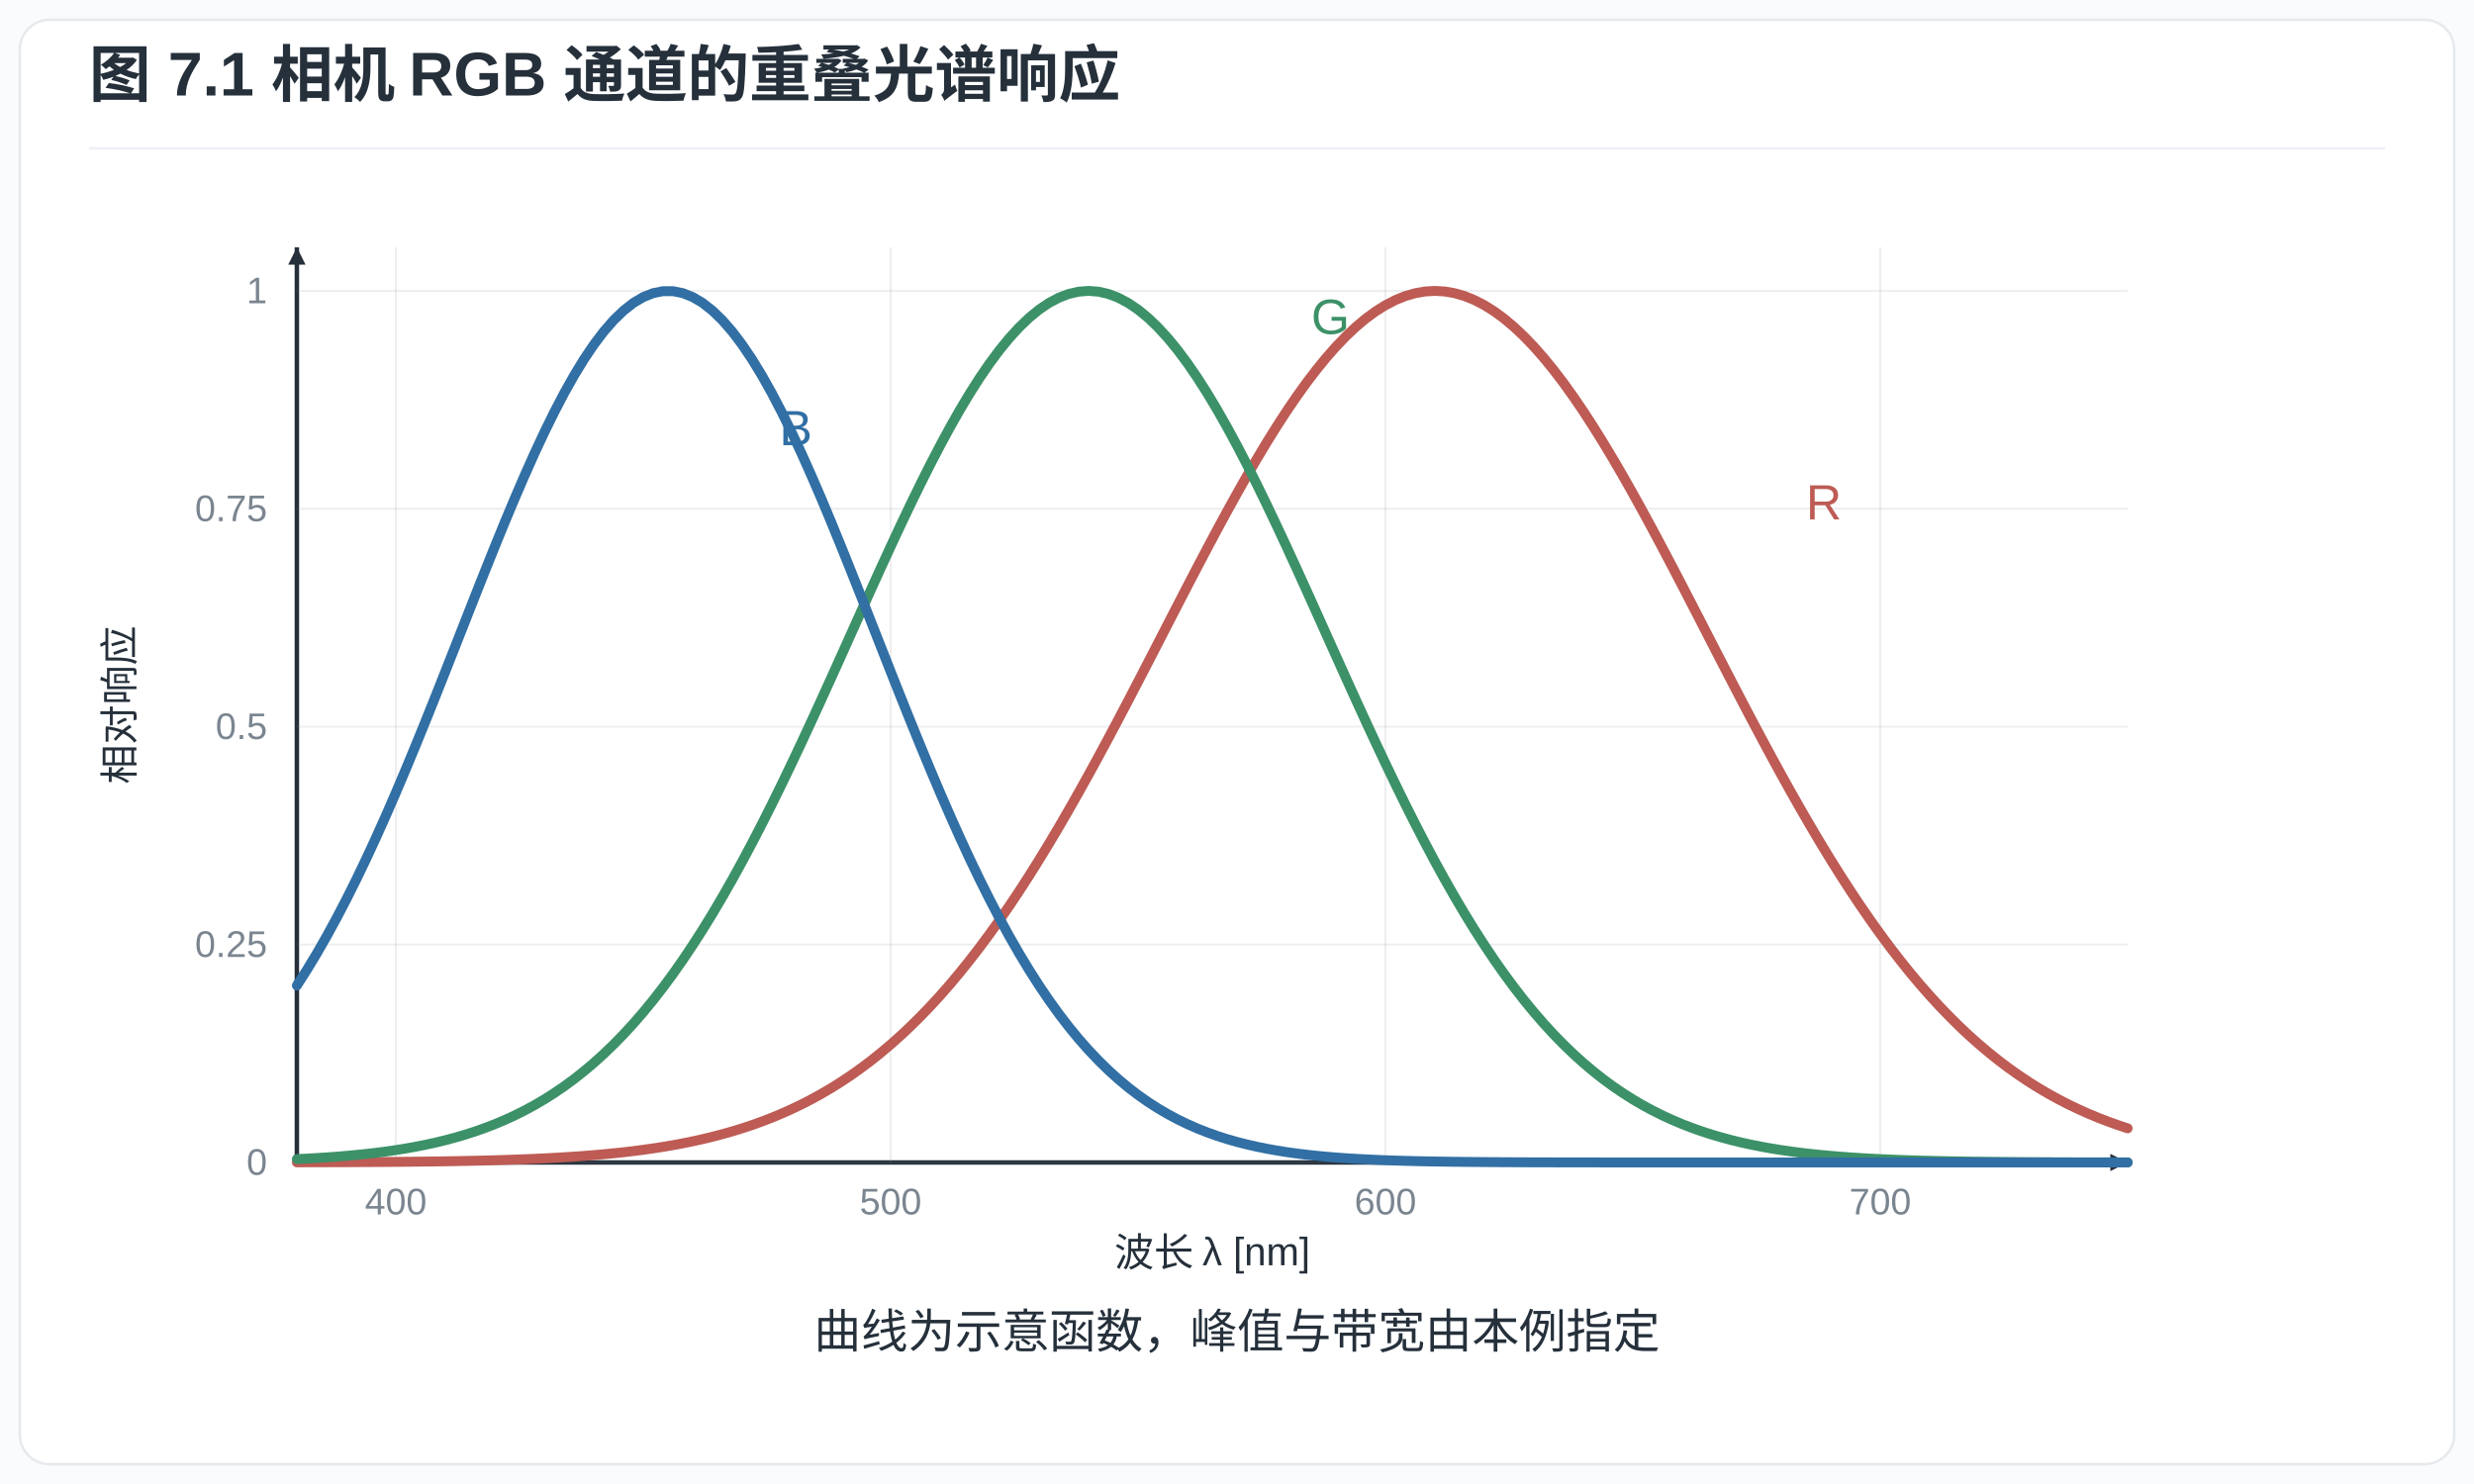
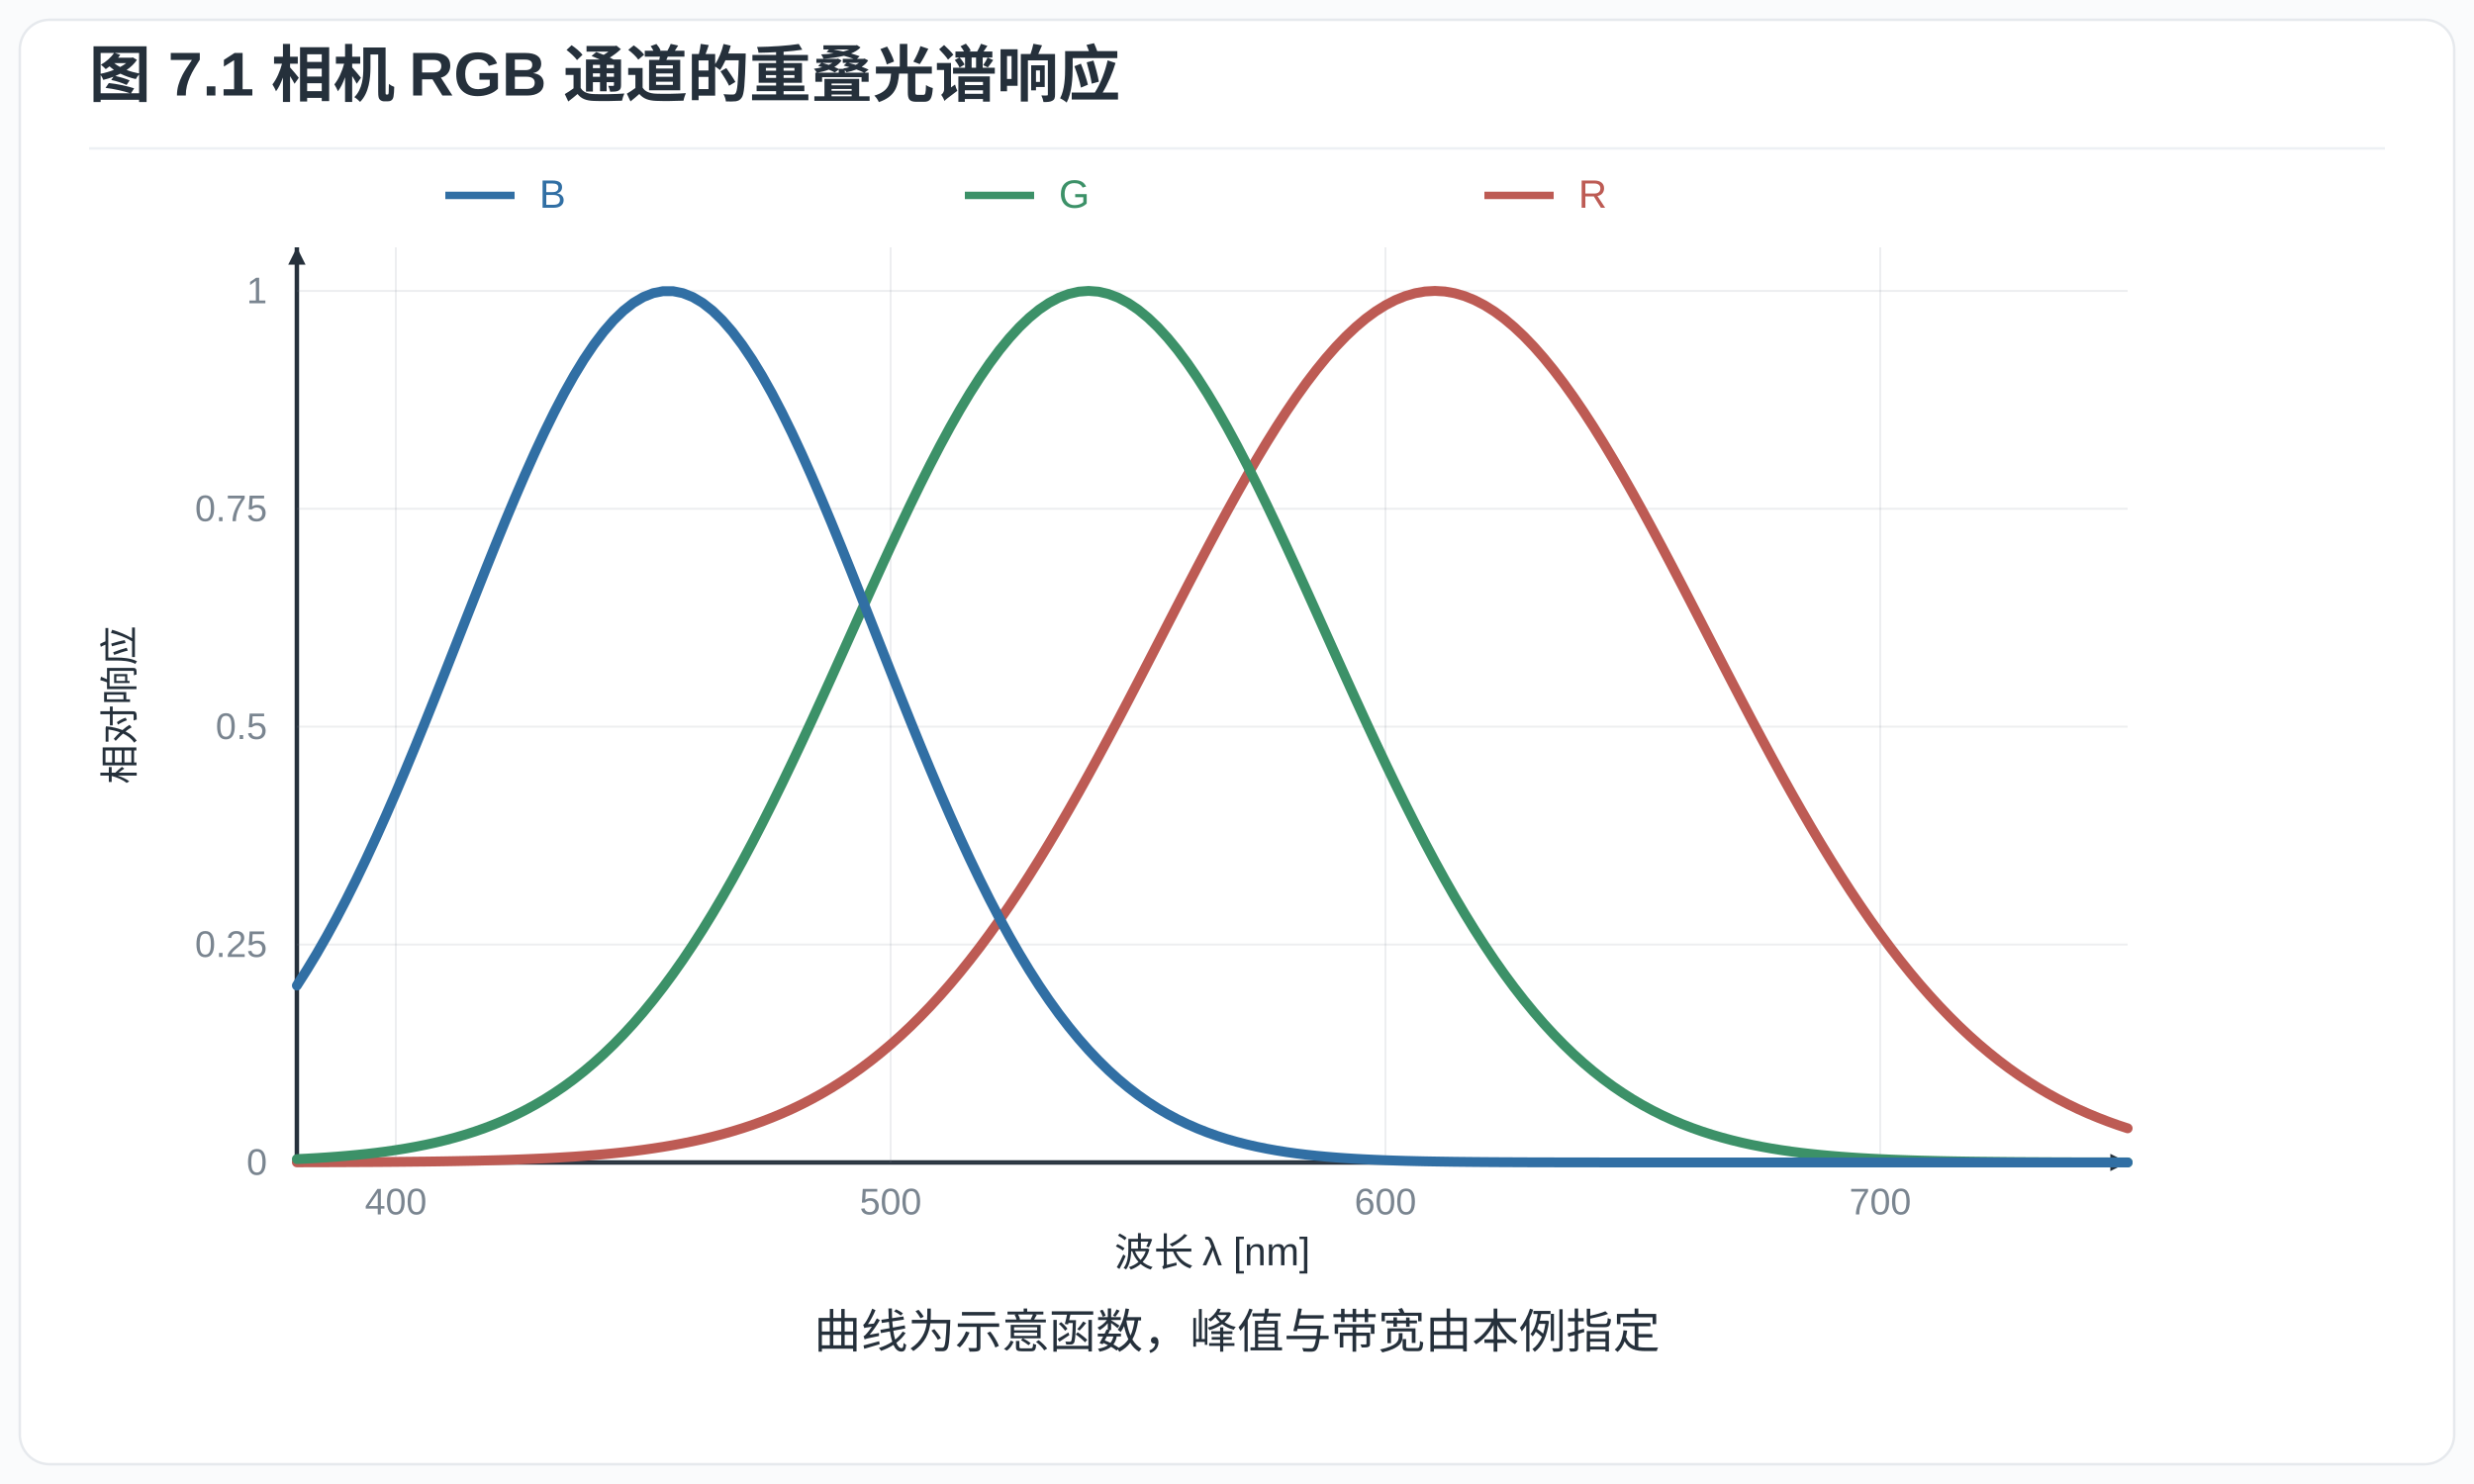
<svg xmlns="http://www.w3.org/2000/svg" width="1000" height="600" viewBox="0 0 1000 600" role="img" aria-label="图 7.1  相机 RGB 通道的重叠光谱响应">
  <defs>
    <marker id="arrow" markerWidth="9" markerHeight="9" refX="7" refY="3" orient="auto" markerUnits="strokeWidth">
      <path d="M0,0 L0,6 L8,3 z" fill="context-stroke" />
    </marker>
    <marker id="arrow-open" markerWidth="9" markerHeight="9" refX="7" refY="3" orient="auto" markerUnits="strokeWidth">
      <path d="M0,0 L8,3 L0,6" fill="none" stroke="context-stroke" />
    </marker>
  </defs>
  <rect width="1000" height="600" fill="#fafbfc" />
  <rect x="8" y="8" width="984" height="584" rx="12" fill="#fff" stroke="#e6e9ed" />
  <text x="36.00" y="39.00" fill="#25303b" font-size="25" font-weight="600" text-anchor="start" font-family="Arial, PingFang SC, Hiragino Sans GB, sans-serif">图 7.1  相机 RGB 通道的重叠光谱响应</text>
  <line x1="36.00" y1="60.00" x2="964.00" y2="60.00" stroke="#edf0f4" stroke-width="1" opacity="1.0" />
  <defs>
    <marker id="arrow-25303b-1.8" markerWidth="9" markerHeight="9" refX="8" refY="4.5" orient="auto" markerUnits="userSpaceOnUse">
      <path d="M1 1L8 4.5L1 8Z" fill="#25303b" />
    </marker>
  </defs>
  <line x1="120.00" y1="470.00" x2="860.00" y2="470.00" stroke="#25303b" stroke-width="1.8" opacity="1.0" marker-end="url(#arrow-25303b-1.8)" />
  <line x1="120.00" y1="470.00" x2="120.00" y2="100.00" stroke="#25303b" stroke-width="1.8" opacity="1.0" marker-end="url(#arrow-25303b-1.8)" />
  <text x="490.00" y="512.00" fill="#25303b" font-size="16" font-weight="400" text-anchor="middle" font-family="Arial, PingFang SC, Hiragino Sans GB, sans-serif">波长 λ [nm]</text>
  <text x="54.00" y="285.00" fill="#25303b" font-size="16" font-weight="400" text-anchor="middle" font-family="Arial, PingFang SC, Hiragino Sans GB, sans-serif" transform="rotate(-90 54 285.0)">相对响应</text>
  <line x1="160.00" y1="100.00" x2="160.00" y2="470.00" stroke="#7a8590" stroke-width="0.8" opacity="0.14" />
  <text x="160.00" y="491.00" fill="#7a8590" font-size="15" font-weight="400" text-anchor="middle" font-family="Arial, PingFang SC, Hiragino Sans GB, sans-serif">400</text>
  <line x1="360.00" y1="100.00" x2="360.00" y2="470.00" stroke="#7a8590" stroke-width="0.8" opacity="0.14" />
  <text x="360.00" y="491.00" fill="#7a8590" font-size="15" font-weight="400" text-anchor="middle" font-family="Arial, PingFang SC, Hiragino Sans GB, sans-serif">500</text>
  <line x1="560.00" y1="100.00" x2="560.00" y2="470.00" stroke="#7a8590" stroke-width="0.8" opacity="0.14" />
  <text x="560.00" y="491.00" fill="#7a8590" font-size="15" font-weight="400" text-anchor="middle" font-family="Arial, PingFang SC, Hiragino Sans GB, sans-serif">600</text>
  <line x1="760.00" y1="100.00" x2="760.00" y2="470.00" stroke="#7a8590" stroke-width="0.8" opacity="0.14" />
  <text x="760.00" y="491.00" fill="#7a8590" font-size="15" font-weight="400" text-anchor="middle" font-family="Arial, PingFang SC, Hiragino Sans GB, sans-serif">700</text>
  <line x1="120.00" y1="470.00" x2="860.00" y2="470.00" stroke="#7a8590" stroke-width="0.8" opacity="0.14" />
  <text x="108.00" y="475.00" fill="#7a8590" font-size="15" font-weight="400" text-anchor="end" font-family="Arial, PingFang SC, Hiragino Sans GB, sans-serif">0</text>
  <line x1="120.00" y1="381.90" x2="860.00" y2="381.90" stroke="#7a8590" stroke-width="0.8" opacity="0.14" />
  <text x="108.00" y="386.90" fill="#7a8590" font-size="15" font-weight="400" text-anchor="end" font-family="Arial, PingFang SC, Hiragino Sans GB, sans-serif">0.25</text>
  <line x1="120.00" y1="293.81" x2="860.00" y2="293.81" stroke="#7a8590" stroke-width="0.8" opacity="0.14" />
  <text x="108.00" y="298.81" fill="#7a8590" font-size="15" font-weight="400" text-anchor="end" font-family="Arial, PingFang SC, Hiragino Sans GB, sans-serif">0.5</text>
  <line x1="120.00" y1="205.71" x2="860.00" y2="205.71" stroke="#7a8590" stroke-width="0.8" opacity="0.14" />
  <text x="108.00" y="210.71" fill="#7a8590" font-size="15" font-weight="400" text-anchor="end" font-family="Arial, PingFang SC, Hiragino Sans GB, sans-serif">0.75</text>
  <line x1="120.00" y1="117.62" x2="860.00" y2="117.62" stroke="#7a8590" stroke-width="0.8" opacity="0.14" />
  <text x="108.00" y="122.62" fill="#7a8590" font-size="15" font-weight="400" text-anchor="end" font-family="Arial, PingFang SC, Hiragino Sans GB, sans-serif">1</text>
  <polyline points="120.00,469.94 124.00,469.93 128.00,469.92 132.00,469.91 136.00,469.90 140.00,469.88 144.00,469.86 148.00,469.84 152.00,469.82 156.00,469.79 160.00,469.76 164.00,469.72 168.00,469.68 172.00,469.64 176.00,469.59 180.00,469.53 184.00,469.46 188.00,469.38 192.00,469.30 196.00,469.20 200.00,469.10 204.00,468.98 208.00,468.84 212.00,468.69 216.00,468.52 220.00,468.34 224.00,468.13 228.00,467.89 232.00,467.64 236.00,467.35 240.00,467.03 244.00,466.68 248.00,466.29 252.00,465.87 256.00,465.40 260.00,464.88 264.00,464.31 268.00,463.69 272.00,463.01 276.00,462.26 280.00,461.45 284.00,460.57 288.00,459.60 292.00,458.56 296.00,457.42 300.00,456.19 304.00,454.87 308.00,453.43 312.00,451.88 316.00,450.22 320.00,448.43 324.00,446.51 328.00,444.45 332.00,442.25 336.00,439.90 340.00,437.39 344.00,434.72 348.00,431.89 352.00,428.88 356.00,425.68 360.00,422.31 364.00,418.75 368.00,414.99 372.00,411.03 376.00,406.88 380.00,402.52 384.00,397.96 388.00,393.18 392.00,388.20 396.00,383.02 400.00,377.62 404.00,372.02 408.00,366.22 412.00,360.23 416.00,354.03 420.00,347.65 424.00,341.09 428.00,334.36 432.00,327.46 436.00,320.42 440.00,313.23 444.00,305.91 448.00,298.48 452.00,290.95 456.00,283.33 460.00,275.65 464.00,267.92 468.00,260.16 472.00,252.38 476.00,244.62 480.00,236.89 484.00,229.22 488.00,221.62 492.00,214.12 496.00,206.74 500.00,199.51 504.00,192.44 508.00,185.57 512.00,178.91 516.00,172.49 520.00,166.33 524.00,160.45 528.00,154.87 532.00,149.62 536.00,144.71 540.00,140.16 544.00,135.99 548.00,132.22 552.00,128.85 556.00,125.91 560.00,123.40 564.00,121.33 568.00,119.71 572.00,118.55 576.00,117.85 580.00,117.62 584.00,117.85 588.00,118.55 592.00,119.71 596.00,121.33 600.00,123.40 604.00,125.91 608.00,128.85 612.00,132.22 616.00,135.99 620.00,140.16 624.00,144.71 628.00,149.62 632.00,154.87 636.00,160.45 640.00,166.33 644.00,172.49 648.00,178.91 652.00,185.57 656.00,192.44 660.00,199.51 664.00,206.74 668.00,214.12 672.00,221.62 676.00,229.22 680.00,236.89 684.00,244.62 688.00,252.38 692.00,260.16 696.00,267.92 700.00,275.65 704.00,283.33 708.00,290.95 712.00,298.48 716.00,305.91 720.00,313.23 724.00,320.42 728.00,327.46 732.00,334.36 736.00,341.09 740.00,347.65 744.00,354.03 748.00,360.23 752.00,366.22 756.00,372.02 760.00,377.62 764.00,383.02 768.00,388.20 772.00,393.18 776.00,397.96 780.00,402.52 784.00,406.88 788.00,411.03 792.00,414.99 796.00,418.75 800.00,422.31 804.00,425.68 808.00,428.88 812.00,431.89 816.00,434.72 820.00,437.39 824.00,439.90 828.00,442.25 832.00,444.45 836.00,446.51 840.00,448.43 844.00,450.22 848.00,451.88 852.00,453.43 856.00,454.87 860.00,456.19" fill="none" stroke="#bd5b54" stroke-width="4" stroke-linejoin="round" stroke-linecap="round" opacity="1.0" />
  <polyline points="120.00,468.64 124.00,468.44 128.00,468.21 132.00,467.95 136.00,467.66 140.00,467.33 144.00,466.96 148.00,466.55 152.00,466.09 156.00,465.57 160.00,464.99 164.00,464.35 168.00,463.63 172.00,462.84 176.00,461.97 180.00,461.00 184.00,459.93 188.00,458.76 192.00,457.47 196.00,456.06 200.00,454.52 204.00,452.83 208.00,451.00 212.00,449.00 216.00,446.84 220.00,444.50 224.00,441.96 228.00,439.24 232.00,436.30 236.00,433.15 240.00,429.77 244.00,426.16 248.00,422.31 252.00,418.21 256.00,413.86 260.00,409.24 264.00,404.36 268.00,399.21 272.00,393.79 276.00,388.10 280.00,382.13 284.00,375.90 288.00,369.39 292.00,362.62 296.00,355.60 300.00,348.33 304.00,340.82 308.00,333.08 312.00,325.13 316.00,316.99 320.00,308.67 324.00,300.19 328.00,291.58 332.00,282.85 336.00,274.04 340.00,265.17 344.00,256.27 348.00,247.37 352.00,238.50 356.00,229.70 360.00,220.99 364.00,212.42 368.00,204.01 372.00,195.80 376.00,187.84 380.00,180.14 384.00,172.75 388.00,165.70 392.00,159.02 396.00,152.75 400.00,146.92 404.00,141.54 408.00,136.66 412.00,132.29 416.00,128.46 420.00,125.18 424.00,122.48 428.00,120.36 432.00,118.84 436.00,117.92 440.00,117.62 444.00,117.92 448.00,118.84 452.00,120.36 456.00,122.48 460.00,125.18 464.00,128.46 468.00,132.29 472.00,136.66 476.00,141.54 480.00,146.92 484.00,152.75 488.00,159.02 492.00,165.70 496.00,172.75 500.00,180.14 504.00,187.84 508.00,195.80 512.00,204.01 516.00,212.42 520.00,220.99 524.00,229.70 528.00,238.50 532.00,247.37 536.00,256.27 540.00,265.17 544.00,274.04 548.00,282.85 552.00,291.58 556.00,300.19 560.00,308.67 564.00,316.99 568.00,325.13 572.00,333.08 576.00,340.82 580.00,348.33 584.00,355.60 588.00,362.62 592.00,369.39 596.00,375.90 600.00,382.13 604.00,388.10 608.00,393.79 612.00,399.21 616.00,404.36 620.00,409.24 624.00,413.86 628.00,418.21 632.00,422.31 636.00,426.16 640.00,429.77 644.00,433.15 648.00,436.30 652.00,439.24 656.00,441.96 660.00,444.50 664.00,446.84 668.00,449.00 672.00,451.00 676.00,452.83 680.00,454.52 684.00,456.06 688.00,457.47 692.00,458.76 696.00,459.93 700.00,461.00 704.00,461.97 708.00,462.84 712.00,463.63 716.00,464.35 720.00,464.99 724.00,465.57 728.00,466.09 732.00,466.55 736.00,466.96 740.00,467.33 744.00,467.66 748.00,467.95 752.00,468.21 756.00,468.44 760.00,468.64 764.00,468.82 768.00,468.97 772.00,469.11 776.00,469.23 780.00,469.33 784.00,469.43 788.00,469.51 792.00,469.58 796.00,469.64 800.00,469.69 804.00,469.73 808.00,469.77 812.00,469.81 816.00,469.84 820.00,469.86 824.00,469.88 828.00,469.90 832.00,469.92 836.00,469.93 840.00,469.94 844.00,469.95 848.00,469.96 852.00,469.96 856.00,469.97 860.00,469.98" fill="none" stroke="#3c9168" stroke-width="4" stroke-linejoin="round" stroke-linecap="round" opacity="1.0" />
  <polyline points="120.00,398.46 124.00,392.19 128.00,385.58 132.00,378.60 136.00,371.28 140.00,363.61 144.00,355.60 148.00,347.27 152.00,338.63 156.00,329.70 160.00,320.50 164.00,311.06 168.00,301.41 172.00,291.58 176.00,281.60 180.00,271.51 184.00,261.36 188.00,251.18 192.00,241.03 196.00,230.95 200.00,220.99 204.00,211.20 208.00,201.64 212.00,192.36 216.00,183.40 220.00,174.83 224.00,166.69 228.00,159.02 232.00,151.89 236.00,145.33 240.00,139.39 244.00,134.10 248.00,129.50 252.00,125.62 256.00,122.48 260.00,120.11 264.00,118.52 268.00,117.72 272.00,117.72 276.00,118.52 280.00,120.11 284.00,122.48 288.00,125.62 292.00,129.50 296.00,134.10 300.00,139.39 304.00,145.33 308.00,151.89 312.00,159.02 316.00,166.69 320.00,174.83 324.00,183.40 328.00,192.36 332.00,201.64 336.00,211.20 340.00,220.99 344.00,230.95 348.00,241.03 352.00,251.18 356.00,261.36 360.00,271.51 364.00,281.60 368.00,291.58 372.00,301.41 376.00,311.06 380.00,320.50 384.00,329.70 388.00,338.63 392.00,347.27 396.00,355.60 400.00,363.61 404.00,371.28 408.00,378.60 412.00,385.58 416.00,392.19 420.00,398.46 424.00,404.36 428.00,409.92 432.00,415.13 436.00,420.00 440.00,424.54 444.00,428.76 448.00,432.68 452.00,436.30 456.00,439.64 460.00,442.71 464.00,445.52 468.00,448.10 472.00,450.44 476.00,452.58 480.00,454.52 484.00,456.27 488.00,457.85 492.00,459.28 496.00,460.56 500.00,461.70 504.00,462.72 508.00,463.63 512.00,464.44 516.00,465.16 520.00,465.80 524.00,466.36 528.00,466.85 532.00,467.28 536.00,467.66 540.00,467.99 544.00,468.28 548.00,468.53 552.00,468.74 556.00,468.93 560.00,469.09 564.00,469.23 568.00,469.35 572.00,469.45 576.00,469.54 580.00,469.61 584.00,469.67 588.00,469.73 592.00,469.77 596.00,469.81 600.00,469.84 604.00,469.87 608.00,469.89 612.00,469.91 616.00,469.93 620.00,469.94 624.00,469.95 628.00,469.96 632.00,469.97 636.00,469.97 640.00,469.98 644.00,469.98 648.00,469.99 652.00,469.99 656.00,469.99 660.00,469.99 664.00,469.99 668.00,470.00 672.00,470.00 676.00,470.00 680.00,470.00 684.00,470.00 688.00,470.00 692.00,470.00 696.00,470.00 700.00,470.00 704.00,470.00 708.00,470.00 712.00,470.00 716.00,470.00 720.00,470.00 724.00,470.00 728.00,470.00 732.00,470.00 736.00,470.00 740.00,470.00 744.00,470.00 748.00,470.00 752.00,470.00 756.00,470.00 760.00,470.00 764.00,470.00 768.00,470.00 772.00,470.00 776.00,470.00 780.00,470.00 784.00,470.00 788.00,470.00 792.00,470.00 796.00,470.00 800.00,470.00 804.00,470.00 808.00,470.00 812.00,470.00 816.00,470.00 820.00,470.00 824.00,470.00 828.00,470.00 832.00,470.00 836.00,470.00 840.00,470.00 844.00,470.00 848.00,470.00 852.00,470.00 856.00,470.00 860.00,470.00" fill="none" stroke="#316fa4" stroke-width="4" stroke-linejoin="round" stroke-linecap="round" opacity="1.0" />
-   <text x="730.00" y="210.00" fill="#bd5b54" font-size="20" font-weight="400" text-anchor="start" font-family="Arial, PingFang SC, Hiragino Sans GB, sans-serif">R</text>
-   <text x="530.00" y="135.00" fill="#3c9168" font-size="20" font-weight="400" text-anchor="start" font-family="Arial, PingFang SC, Hiragino Sans GB, sans-serif">G</text>
-   <text x="315.00" y="180.00" fill="#316fa4" font-size="20" font-weight="400" text-anchor="start" font-family="Arial, PingFang SC, Hiragino Sans GB, sans-serif">B</text>
+   <line x1="180.00" y1="79.00" x2="208.00" y2="79.00" stroke="#316fa4" stroke-width="3" opacity="1.0" />
+   <text x="218.00" y="84.00" fill="#316fa4" font-size="16" font-weight="400" text-anchor="start" font-family="Arial, PingFang SC, Hiragino Sans GB, sans-serif">B</text>
+   <line x1="390.00" y1="79.00" x2="418.00" y2="79.00" stroke="#3c9168" stroke-width="3" opacity="1.0" />
+   <text x="428.00" y="84.00" fill="#3c9168" font-size="16" font-weight="400" text-anchor="start" font-family="Arial, PingFang SC, Hiragino Sans GB, sans-serif">G</text>
+   <line x1="600.00" y1="79.00" x2="628.00" y2="79.00" stroke="#bd5b54" stroke-width="3" opacity="1.0" />
+   <text x="638.00" y="84.00" fill="#bd5b54" font-size="16" font-weight="400" text-anchor="start" font-family="Arial, PingFang SC, Hiragino Sans GB, sans-serif">R</text>
  <text x="500.00" y="545.00" fill="#25303b" font-size="19" font-weight="400" text-anchor="middle" font-family="Arial, PingFang SC, Hiragino Sans GB, sans-serif">曲线为示意函数，峰值与带宽由本例指定</text>
</svg>
